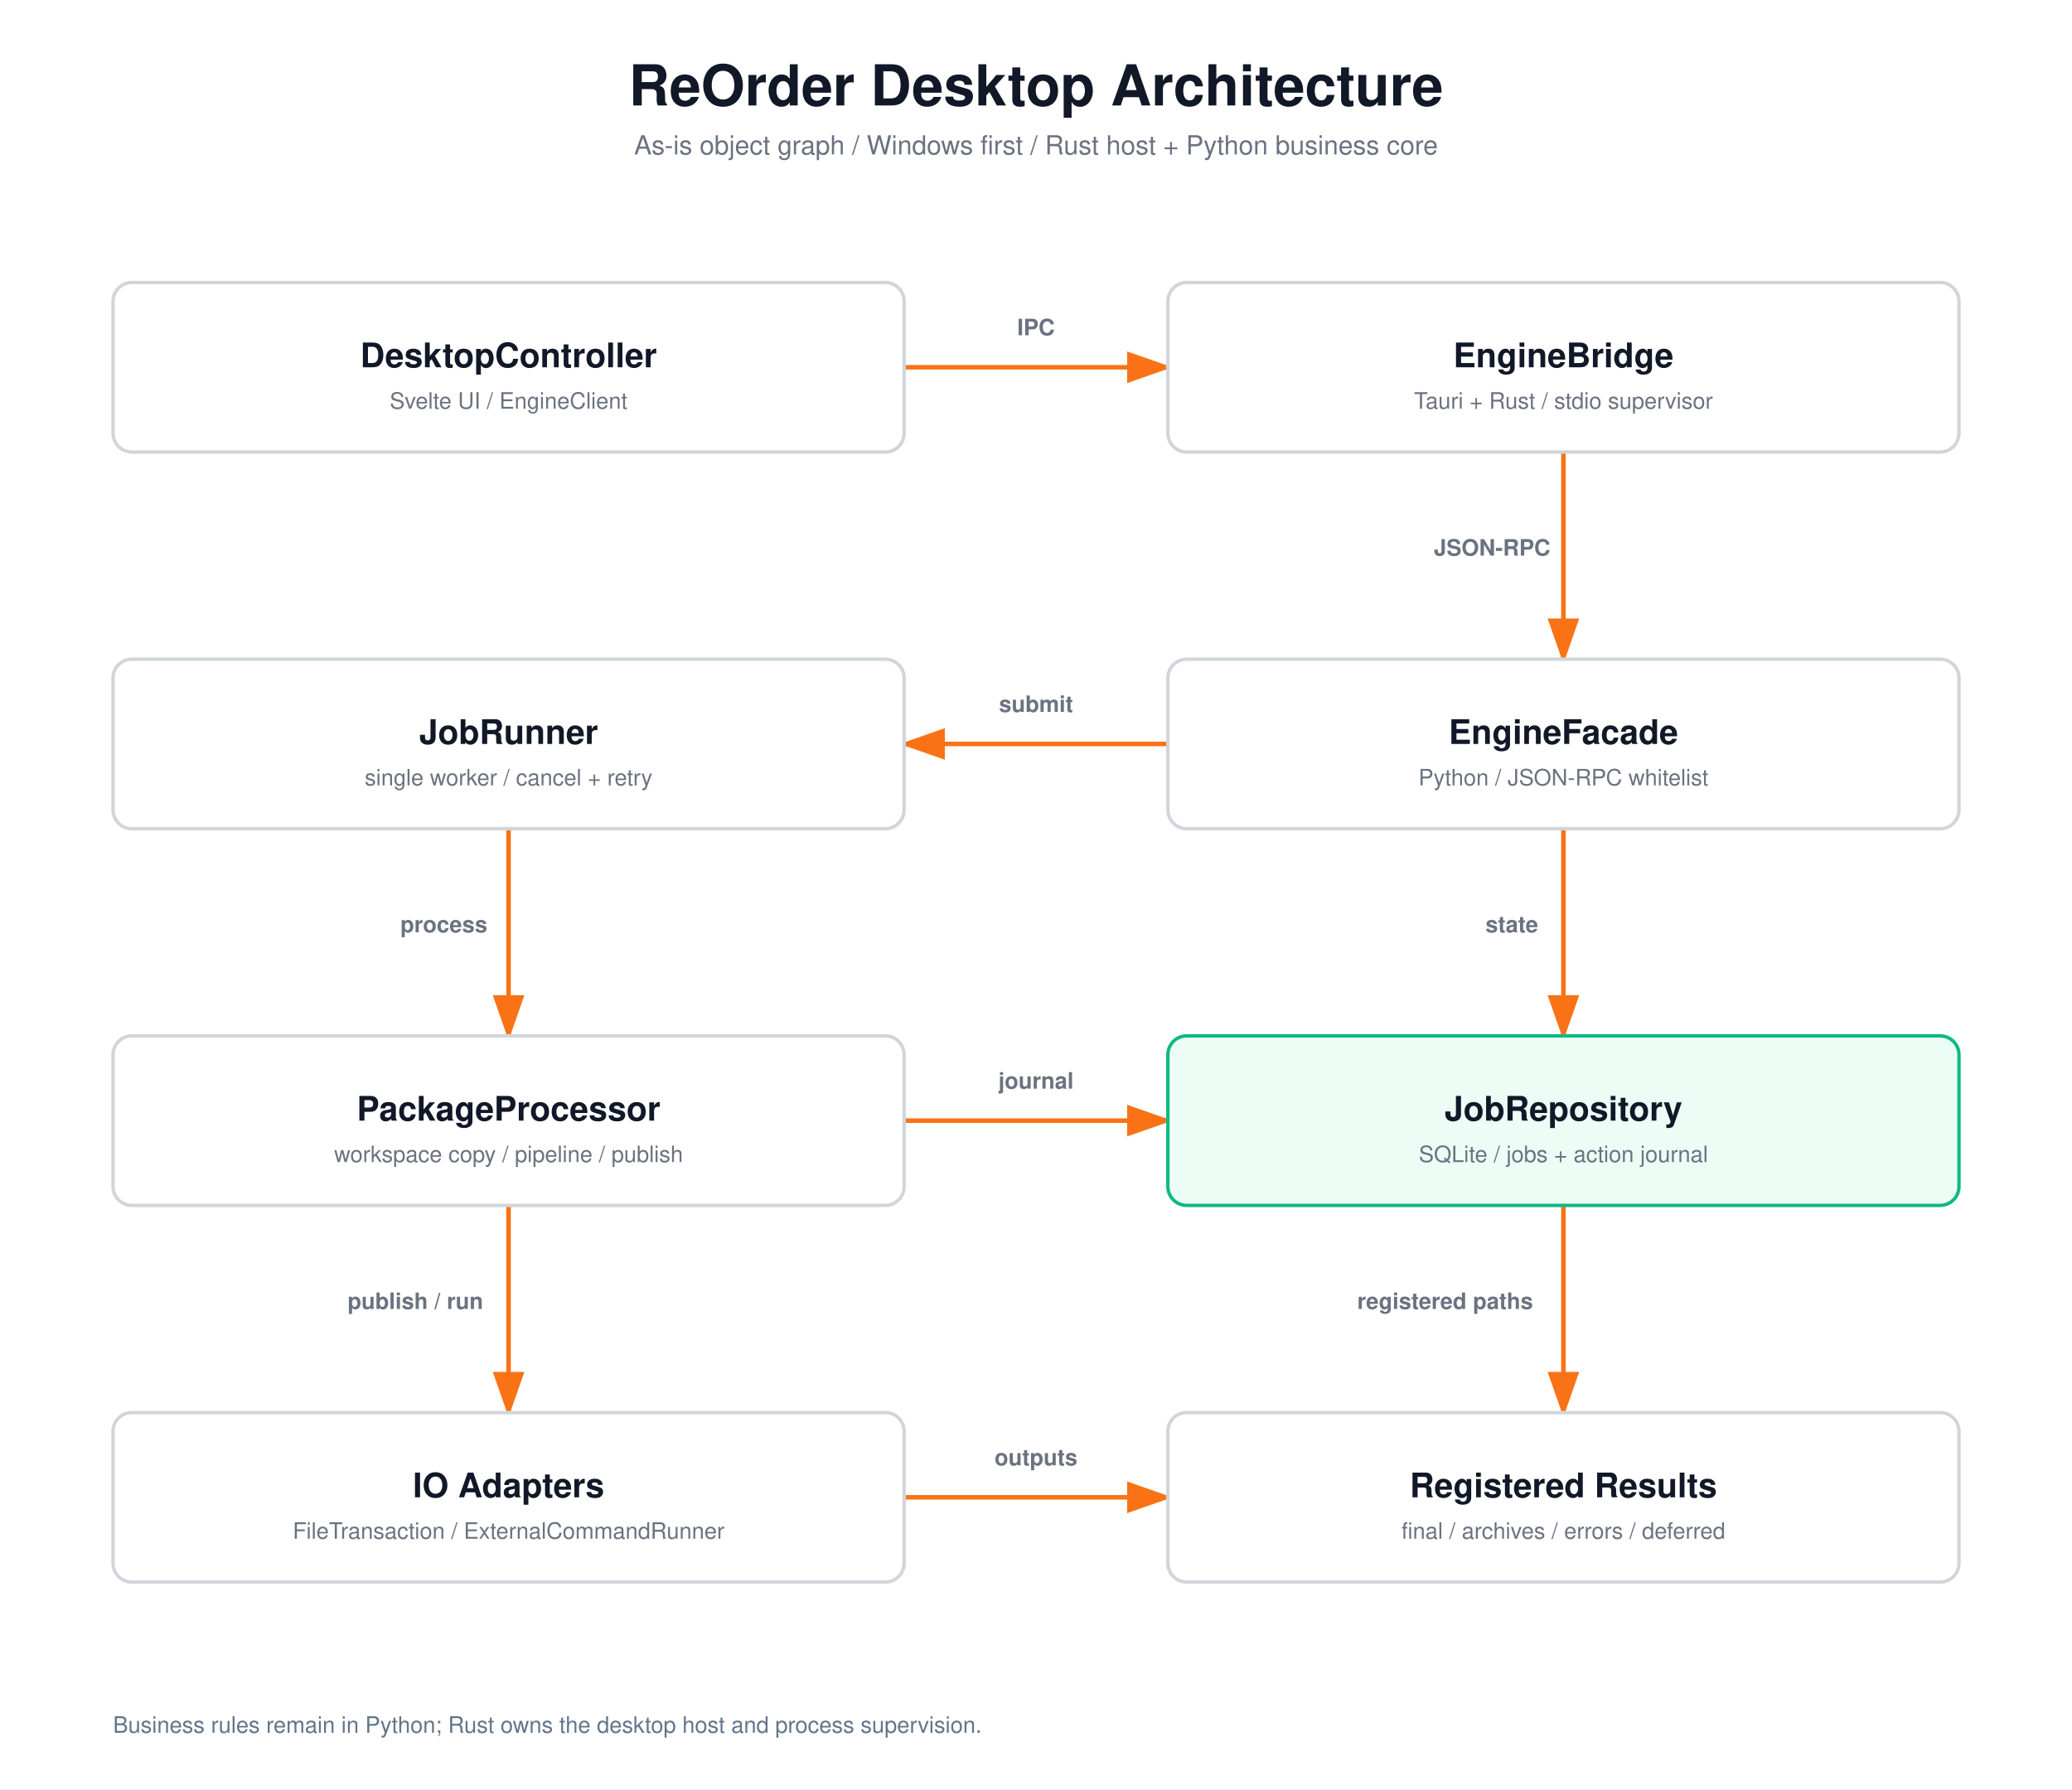
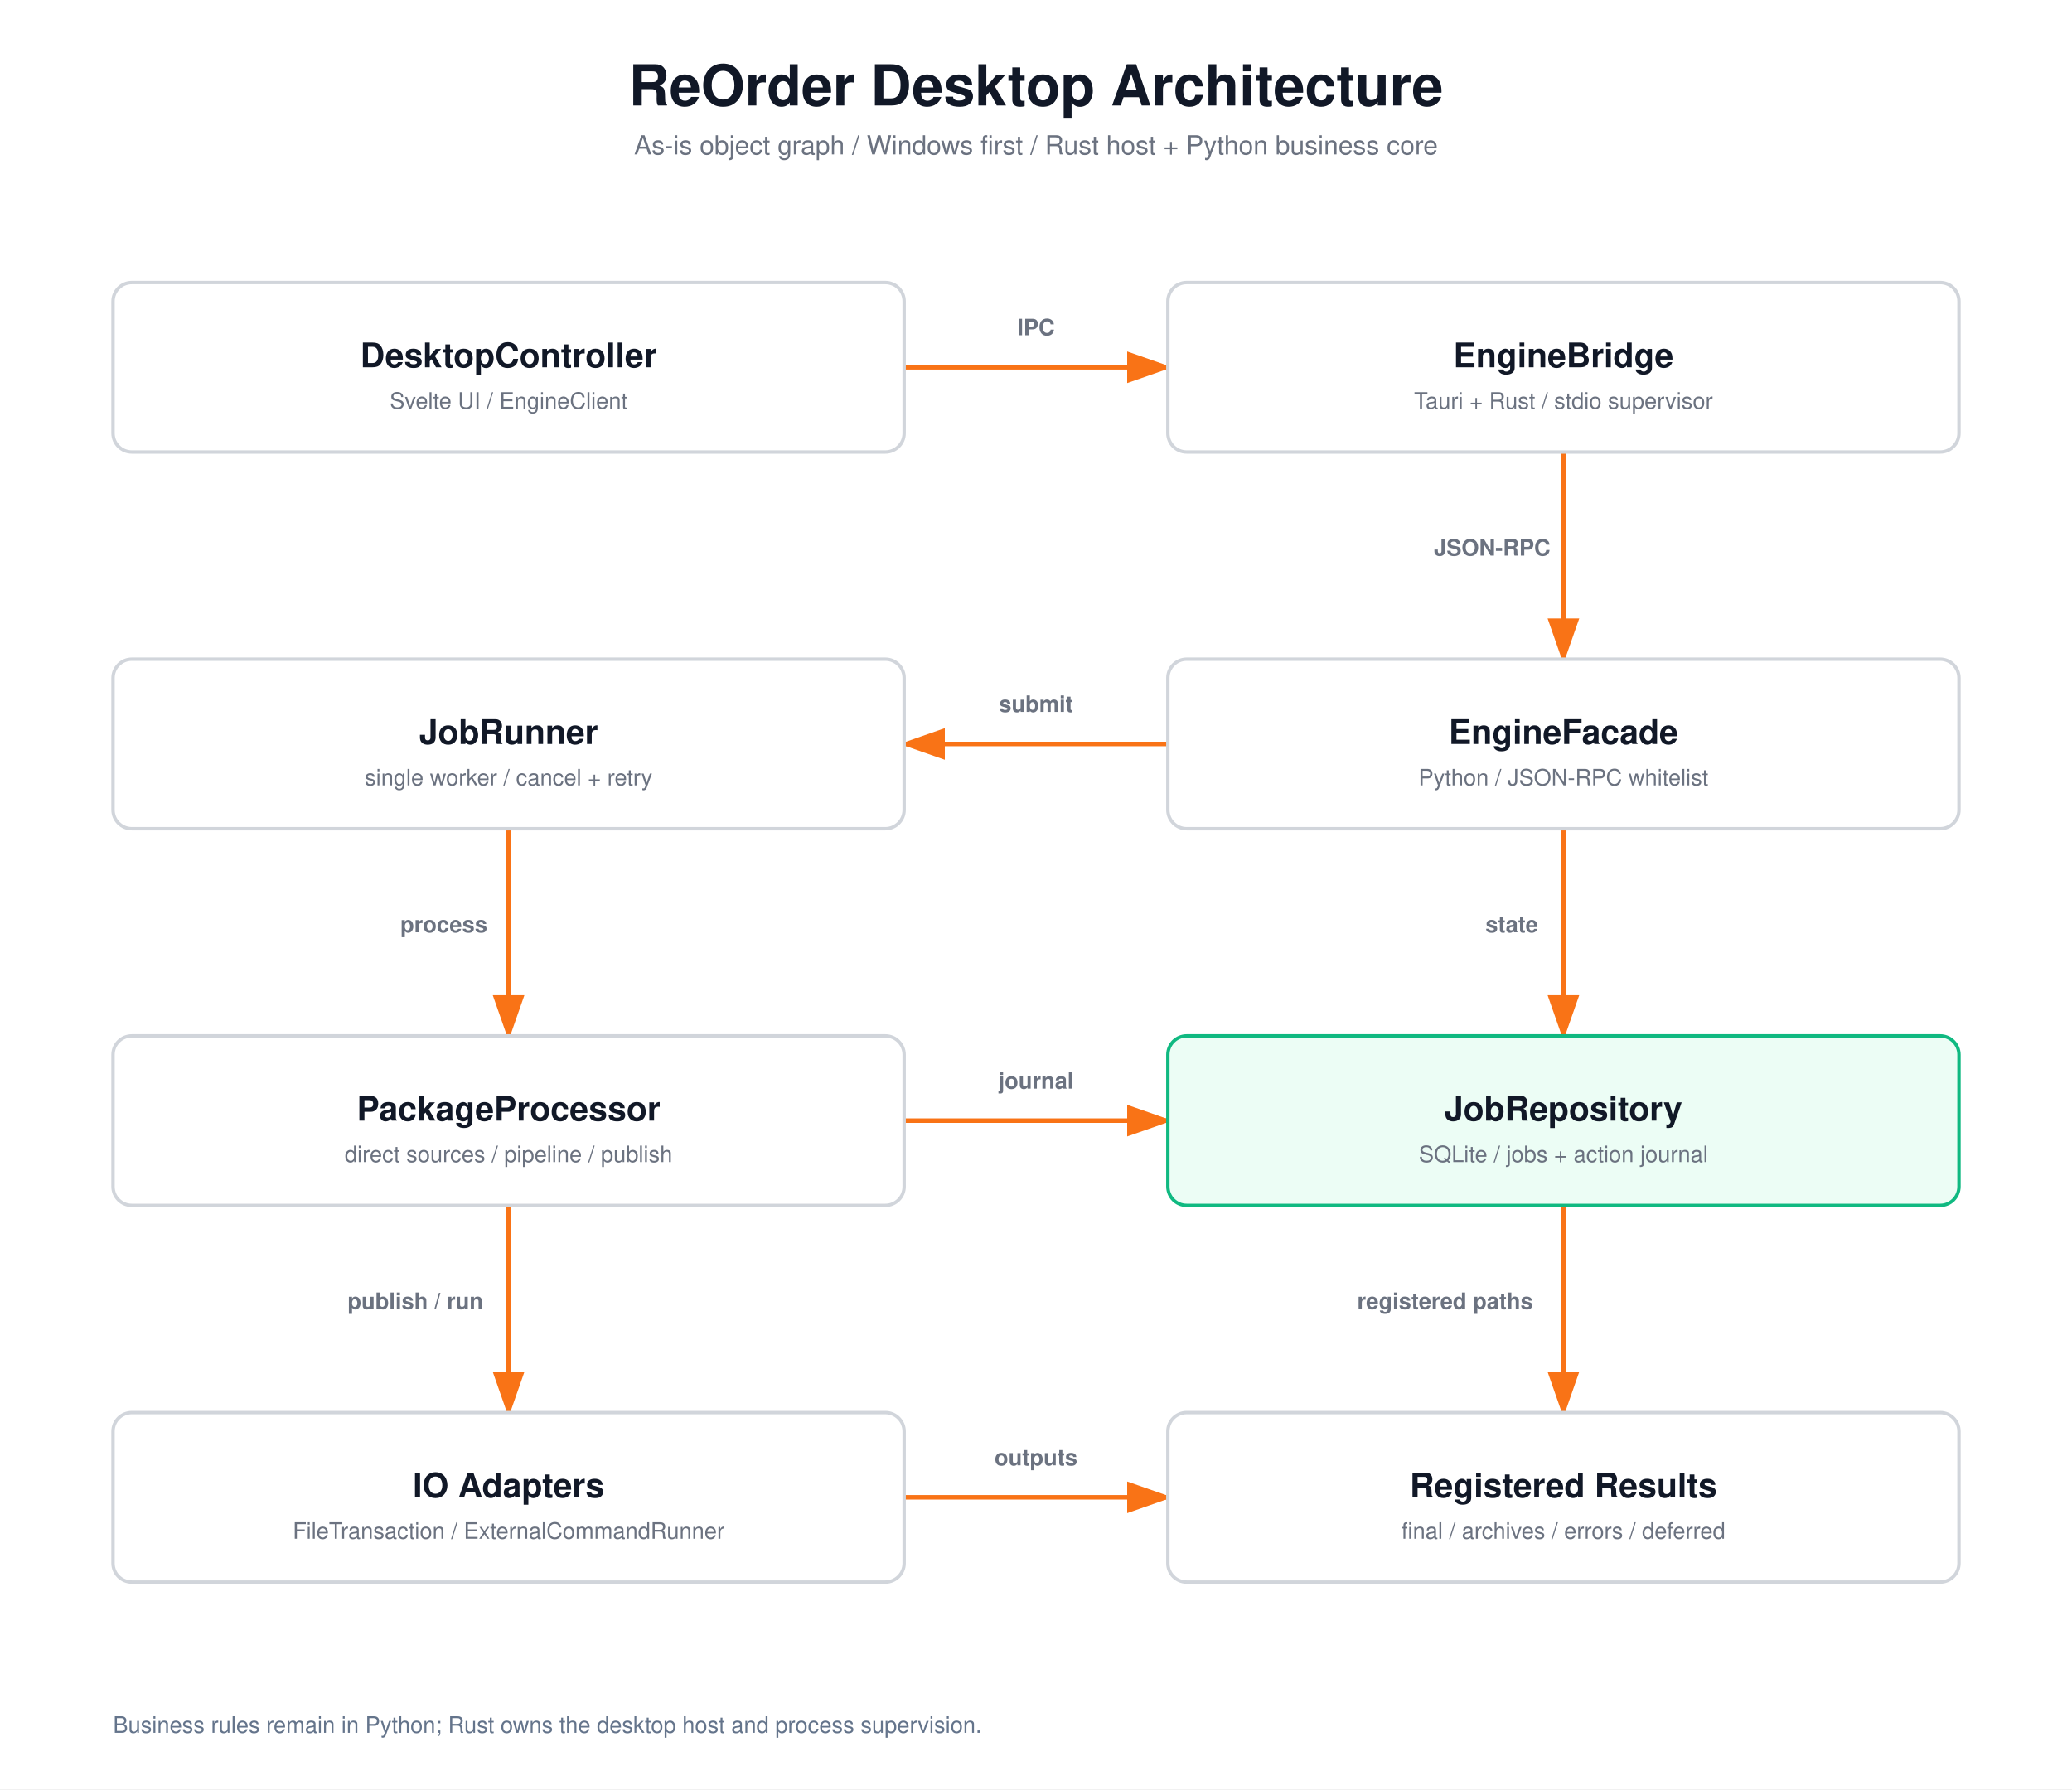
<svg xmlns="http://www.w3.org/2000/svg" viewBox="0 0 1100 950" width="1100" height="950" data-generator="fireworks-tech-graph" data-schema-version="1" data-text-metrics="heuristic-v1" data-style-id="1" data-visual-theme="Flat Icon" data-diagram-type="architecture" data-motion-scene="" data-semantic-profile="generic" data-semantic-valid="true" data-quality-profile="standard" data-max-bends-per-edge="12" data-max-total-bends="100" data-max-route-stretch="5.0" data-max-bridged-crossings="8" data-min-node-gap="0.0" data-min-container-gutter="0.0" data-min-label-clearance="2.0" data-min-segment-length="0.0">
  <defs>
    <marker id="arrowA" markerWidth="10" markerHeight="7" refX="9" refY="3.5" orient="auto">
      <polygon points="0 0, 10 3.5, 0 7" fill="#7c3aed" />
    </marker>
    <marker id="arrowB" markerWidth="10" markerHeight="7" refX="9" refY="3.5" orient="auto">
      <polygon points="0 0, 10 3.5, 0 7" fill="#10b981" />
    </marker>
    <marker id="arrowC" markerWidth="10" markerHeight="7" refX="9" refY="3.5" orient="auto">
      <polygon points="0 0, 10 3.5, 0 7" fill="#2563eb" />
    </marker>
    <marker id="arrowE" markerWidth="10" markerHeight="7" refX="9" refY="3.5" orient="auto">
      <polygon points="0 0, 10 3.5, 0 7" fill="#f97316" />
    </marker>
    <marker id="arrowF" markerWidth="10" markerHeight="7" refX="9" refY="3.5" orient="auto">
      <polygon points="0 0, 10 3.5, 0 7" fill="#7c3aed" />
    </marker>
    <marker id="arrowG" markerWidth="10" markerHeight="7" refX="9" refY="3.5" orient="auto">
      <polygon points="0 0, 10 3.5, 0 7" fill="#ef4444" />
    </marker>
    <marker id="arrowH" markerWidth="10" markerHeight="7" refX="9" refY="3.5" orient="auto">
      <polygon points="0 0, 10 3.5, 0 7" fill="#6b7280" />
    </marker>
    <filter id="shadowSoft" x="-20%" y="-20%" width="140%" height="160%">
      <feDropShadow dx="0" dy="3" stdDeviation="6" flood-color="#0f172a" flood-opacity="0.12" />
    </filter>
    <filter id="shadowGlass" x="-20%" y="-20%" width="140%" height="160%">
      <feDropShadow dx="0" dy="10" stdDeviation="16" flood-color="#020617" flood-opacity="0.28" />
    </filter>
    <style>
    text { font-family: 'Helvetica Neue', Helvetica, Arial, 'PingFang SC', 'Noto Sans CJK SC', 'Microsoft YaHei', 'Microsoft JhengHei', 'SimHei', sans-serif; }
    .title { font-size: 30px; font-weight: 700; fill: #111827; }
    .subtitle { font-size: 14px; font-weight: 500; fill: #6b7280; }
    .section { font-size: 13px; font-weight: 700; fill: #2563eb; letter-spacing: 1.4px; }
    .section-sub { font-size: 12px; font-weight: 500; fill: #64748b; }
    .node-title { font-weight: 700; fill: #111827; }
    .node-sub { font-weight: 500; fill: #6b7280; }
    .node-type { font-size: 12px; font-weight: 700; fill: #64748b; letter-spacing: 0.08em; }
    .arrow-label { font-size: 12px; font-weight: 600; fill: #6b7280; }
    .legend { font-size: 12px; font-weight: 500; fill: #6b7280; }
    .footnote { font-size: 12px; font-weight: 500; fill: #64748b; }
    .metric-label { font-size: 8.5px; font-weight: 700; fill: #64748b; text-transform: uppercase; }
    .metric-value { font-size: 9.5px; font-weight: 700; fill: #111827; }
    </style>
  </defs>
  <rect data-graph-role="background" width="1100.0" height="950.0" fill="#ffffff" />
  <text x="550.0" y="56" text-anchor="middle" class="title">ReOrder Desktop Architecture</text>
  <text x="550.0" y="82" text-anchor="middle" class="subtitle">As-is object graph / Windows first / Rust host + Python business core</text>
  <path id="invoke" data-graph-role="edge" data-edge-id="invoke" data-source="ui" data-target="host" data-edge-kind="flow" data-topic-id="" data-flow="data" data-motion-role="" data-motion-stage="" data-motion-order="" data-protocol="" data-via="" data-critical-path-id="" data-critical-hop="" data-critical-hops="" data-critical="false" data-bends="0" data-route-stretch="1.0" data-bridges="" d="M 480,195 L 620,195" fill="none" stroke="#f97316" stroke-width="2.4" stroke-linecap="round" stroke-linejoin="round" marker-end="url(#arrowE)" />
  <path id="rpc" data-graph-role="edge" data-edge-id="rpc" data-source="host" data-target="facade" data-edge-kind="flow" data-topic-id="" data-flow="data" data-motion-role="" data-motion-stage="" data-motion-order="" data-protocol="" data-via="" data-critical-path-id="" data-critical-hop="" data-critical-hops="" data-critical="false" data-bends="0" data-route-stretch="1.0" data-bridges="" d="M 830,240 L 830,350" fill="none" stroke="#f97316" stroke-width="2.4" stroke-linecap="round" stroke-linejoin="round" marker-end="url(#arrowE)" />
  <path id="queue" data-graph-role="edge" data-edge-id="queue" data-source="facade" data-target="jobs" data-edge-kind="flow" data-topic-id="" data-flow="data" data-motion-role="" data-motion-stage="" data-motion-order="" data-protocol="" data-via="" data-critical-path-id="" data-critical-hop="" data-critical-hops="" data-critical="false" data-bends="0" data-route-stretch="1.0" data-bridges="" d="M 620,395 L 480,395" fill="none" stroke="#f97316" stroke-width="2.4" stroke-linecap="round" stroke-linejoin="round" marker-end="url(#arrowE)" />
  <path id="process" data-graph-role="edge" data-edge-id="process" data-source="jobs" data-target="processor" data-edge-kind="flow" data-topic-id="" data-flow="data" data-motion-role="" data-motion-stage="" data-motion-order="" data-protocol="" data-via="" data-critical-path-id="" data-critical-hop="" data-critical-hops="" data-critical="false" data-bends="0" data-route-stretch="1.0" data-bridges="" d="M 270,440 L 270,550" fill="none" stroke="#f97316" stroke-width="2.4" stroke-linecap="round" stroke-linejoin="round" marker-end="url(#arrowE)" />
  <path id="state" data-graph-role="edge" data-edge-id="state" data-source="facade" data-target="store" data-edge-kind="flow" data-topic-id="" data-flow="data" data-motion-role="" data-motion-stage="" data-motion-order="" data-protocol="" data-via="" data-critical-path-id="" data-critical-hop="" data-critical-hops="" data-critical="false" data-bends="0" data-route-stretch="1.0" data-bridges="" d="M 830,440 L 830,550" fill="none" stroke="#f97316" stroke-width="2.4" stroke-linecap="round" stroke-linejoin="round" marker-end="url(#arrowE)" />
  <path id="journal" data-graph-role="edge" data-edge-id="journal" data-source="processor" data-target="store" data-edge-kind="flow" data-topic-id="" data-flow="data" data-motion-role="" data-motion-stage="" data-motion-order="" data-protocol="" data-via="" data-critical-path-id="" data-critical-hop="" data-critical-hops="" data-critical="false" data-bends="0" data-route-stretch="1.0" data-bridges="" d="M 480,595 L 620,595" fill="none" stroke="#f97316" stroke-width="2.4" stroke-linecap="round" stroke-linejoin="round" marker-end="url(#arrowE)" />
  <path id="native" data-graph-role="edge" data-edge-id="native" data-source="processor" data-target="tools" data-edge-kind="flow" data-topic-id="" data-flow="data" data-motion-role="" data-motion-stage="" data-motion-order="" data-protocol="" data-via="" data-critical-path-id="" data-critical-hop="" data-critical-hops="" data-critical="false" data-bends="0" data-route-stretch="1.0" data-bridges="" d="M 270,640 L 270,750" fill="none" stroke="#f97316" stroke-width="2.4" stroke-linecap="round" stroke-linejoin="round" marker-end="url(#arrowE)" />
  <path id="publish" data-graph-role="edge" data-edge-id="publish" data-source="tools" data-target="results" data-edge-kind="flow" data-topic-id="" data-flow="data" data-motion-role="" data-motion-stage="" data-motion-order="" data-protocol="" data-via="" data-critical-path-id="" data-critical-hop="" data-critical-hops="" data-critical="false" data-bends="0" data-route-stretch="1.0" data-bridges="" d="M 480,795 L 620,795" fill="none" stroke="#f97316" stroke-width="2.4" stroke-linecap="round" stroke-linejoin="round" marker-end="url(#arrowE)" />
  <path id="query" data-graph-role="edge" data-edge-id="query" data-source="store" data-target="results" data-edge-kind="flow" data-topic-id="" data-flow="data" data-motion-role="" data-motion-stage="" data-motion-order="" data-protocol="" data-via="" data-critical-path-id="" data-critical-hop="" data-critical-hops="" data-critical="false" data-bends="0" data-route-stretch="1.0" data-bridges="" d="M 830,640 L 830,750" fill="none" stroke="#f97316" stroke-width="2.4" stroke-linecap="round" stroke-linejoin="round" marker-end="url(#arrowE)" />
  <g id="node-ui" data-graph-role="node" data-node-id="ui" data-semantic-role="rect" data-motion-role="" data-motion-stage="" data-motion-order="" data-parent="" data-deployment-id="" data-topic-id="" data-span-id="" data-station-order="" data-status="" data-start-ms="" data-duration-ms="" data-parent-span="" data-graph-bounds="60,150,480,240">
    <rect x="60.0" y="150.0" width="420.0" height="90.0" rx="10.0" fill="#ffffff" stroke="#d1d5db" stroke-width="1.8" />
    <text data-text-role="title" data-full-text="DesktopController" data-text-max-width="396.0" x="270.0" y="195.0" text-anchor="middle" class="node-title" font-size="18">DesktopController</text>
    <text data-text-role="subtitle" data-full-text="Svelte UI / EngineClient" data-text-max-width="396.0" x="270.0" y="217.0" text-anchor="middle" class="node-sub" font-size="12">Svelte UI / EngineClient</text>
  </g>
  <g id="node-host" data-graph-role="node" data-node-id="host" data-semantic-role="rect" data-motion-role="" data-motion-stage="" data-motion-order="" data-parent="" data-deployment-id="" data-topic-id="" data-span-id="" data-station-order="" data-status="" data-start-ms="" data-duration-ms="" data-parent-span="" data-graph-bounds="620,150,1040,240">
    <rect x="620.0" y="150.0" width="420.0" height="90.0" rx="10.0" fill="#ffffff" stroke="#d1d5db" stroke-width="1.8" />
    <text data-text-role="title" data-full-text="EngineBridge" data-text-max-width="396.0" x="830.0" y="195.0" text-anchor="middle" class="node-title" font-size="18">EngineBridge</text>
    <text data-text-role="subtitle" data-full-text="Tauri + Rust / stdio supervisor" data-text-max-width="396.0" x="830.0" y="217.0" text-anchor="middle" class="node-sub" font-size="12">Tauri + Rust / stdio supervisor</text>
  </g>
  <g id="node-jobs" data-graph-role="node" data-node-id="jobs" data-semantic-role="rect" data-motion-role="" data-motion-stage="" data-motion-order="" data-parent="" data-deployment-id="" data-topic-id="" data-span-id="" data-station-order="" data-status="" data-start-ms="" data-duration-ms="" data-parent-span="" data-graph-bounds="60,350,480,440">
    <rect x="60.0" y="350.0" width="420.0" height="90.0" rx="10.0" fill="#ffffff" stroke="#d1d5db" stroke-width="1.8" />
    <text data-text-role="title" data-full-text="JobRunner" data-text-max-width="396.0" x="270.0" y="395.0" text-anchor="middle" class="node-title" font-size="18">JobRunner</text>
    <text data-text-role="subtitle" data-full-text="single worker / cancel + retry" data-text-max-width="396.0" x="270.0" y="417.0" text-anchor="middle" class="node-sub" font-size="12">single worker / cancel + retry</text>
  </g>
  <g id="node-facade" data-graph-role="node" data-node-id="facade" data-semantic-role="rect" data-motion-role="" data-motion-stage="" data-motion-order="" data-parent="" data-deployment-id="" data-topic-id="" data-span-id="" data-station-order="" data-status="" data-start-ms="" data-duration-ms="" data-parent-span="" data-graph-bounds="620,350,1040,440">
    <rect x="620.0" y="350.0" width="420.0" height="90.0" rx="10.0" fill="#ffffff" stroke="#d1d5db" stroke-width="1.8" />
    <text data-text-role="title" data-full-text="EngineFacade" data-text-max-width="396.0" x="830.0" y="395.0" text-anchor="middle" class="node-title" font-size="18">EngineFacade</text>
    <text data-text-role="subtitle" data-full-text="Python / JSON-RPC whitelist" data-text-max-width="396.0" x="830.0" y="417.0" text-anchor="middle" class="node-sub" font-size="12">Python / JSON-RPC whitelist</text>
  </g>
  <g id="node-processor" data-graph-role="node" data-node-id="processor" data-semantic-role="rect" data-motion-role="" data-motion-stage="" data-motion-order="" data-parent="" data-deployment-id="" data-topic-id="" data-span-id="" data-station-order="" data-status="" data-start-ms="" data-duration-ms="" data-parent-span="" data-graph-bounds="60,550,480,640">
    <rect x="60.0" y="550.0" width="420.0" height="90.0" rx="10.0" fill="#ffffff" stroke="#d1d5db" stroke-width="1.8" />
    <text data-text-role="title" data-full-text="PackageProcessor" data-text-max-width="396.0" x="270.0" y="595.0" text-anchor="middle" class="node-title" font-size="18">PackageProcessor</text>
-     <text data-text-role="subtitle" data-full-text="workspace copy / pipeline / publish" data-text-max-width="396.0" x="270.0" y="617.0" text-anchor="middle" class="node-sub" font-size="12">workspace copy / pipeline / publish</text>
+     <text data-text-role="subtitle" data-full-text="direct sources / pipeline / publish" data-text-max-width="396.0" x="270.0" y="617.0" text-anchor="middle" class="node-sub" font-size="12">direct sources / pipeline / publish</text>
  </g>
  <g id="node-store" data-graph-role="node" data-node-id="store" data-semantic-role="rect" data-motion-role="" data-motion-stage="" data-motion-order="" data-parent="" data-deployment-id="" data-topic-id="" data-span-id="" data-station-order="" data-status="" data-start-ms="" data-duration-ms="" data-parent-span="" data-graph-bounds="620,550,1040,640">
    <rect x="620.0" y="550.0" width="420.0" height="90.0" rx="10.0" fill="#ecfdf5" stroke="#10b981" stroke-width="1.8" />
    <text data-text-role="title" data-full-text="JobRepository" data-text-max-width="396.0" x="830.0" y="595.0" text-anchor="middle" class="node-title" font-size="18">JobRepository</text>
    <text data-text-role="subtitle" data-full-text="SQLite / jobs + action journal" data-text-max-width="396.0" x="830.0" y="617.0" text-anchor="middle" class="node-sub" font-size="12">SQLite / jobs + action journal</text>
  </g>
  <g id="node-tools" data-graph-role="node" data-node-id="tools" data-semantic-role="rect" data-motion-role="" data-motion-stage="" data-motion-order="" data-parent="" data-deployment-id="" data-topic-id="" data-span-id="" data-station-order="" data-status="" data-start-ms="" data-duration-ms="" data-parent-span="" data-graph-bounds="60,750,480,840">
    <rect x="60.0" y="750.0" width="420.0" height="90.0" rx="10.0" fill="#ffffff" stroke="#d1d5db" stroke-width="1.8" />
    <text data-text-role="title" data-full-text="IO Adapters" data-text-max-width="396.0" x="270.0" y="795.0" text-anchor="middle" class="node-title" font-size="18">IO Adapters</text>
    <text data-text-role="subtitle" data-full-text="FileTransaction / ExternalCommandRunner" data-text-max-width="396.0" x="270.0" y="817.0" text-anchor="middle" class="node-sub" font-size="12">FileTransaction / ExternalCommandRunner</text>
  </g>
  <g id="node-results" data-graph-role="node" data-node-id="results" data-semantic-role="rect" data-motion-role="" data-motion-stage="" data-motion-order="" data-parent="" data-deployment-id="" data-topic-id="" data-span-id="" data-station-order="" data-status="" data-start-ms="" data-duration-ms="" data-parent-span="" data-graph-bounds="620,750,1040,840">
    <rect x="620.0" y="750.0" width="420.0" height="90.0" rx="10.0" fill="#ffffff" stroke="#d1d5db" stroke-width="1.8" />
    <text data-text-role="title" data-full-text="Registered Results" data-text-max-width="396.0" x="830.0" y="795.0" text-anchor="middle" class="node-title" font-size="18">Registered Results</text>
    <text data-text-role="subtitle" data-full-text="final / archives / errors / deferred" data-text-max-width="396.0" x="830.0" y="817.0" text-anchor="middle" class="node-sub" font-size="12">final / archives / errors / deferred</text>
  </g>
  <g id="invoke-label" data-graph-role="label" data-owner="invoke" data-graph-bounds="532,164,568,184">
    <rect x="532.0" y="164.0" width="36.0" height="20" rx="6" fill="#ffffff" opacity="0.94" />
    <text x="550.0" y="178.0" text-anchor="middle" class="arrow-label">IPC</text>
  </g>
  <g id="rpc-label" data-graph-role="label" data-owner="rpc" data-graph-bounds="757.32,281,827,301">
    <rect x="757.32" y="281.0" width="69.68" height="20" rx="6" fill="#ffffff" opacity="0.94" />
    <text x="792.16" y="295.0" text-anchor="middle" class="arrow-label">JSON-RPC</text>
  </g>
  <g id="queue-label" data-graph-role="label" data-owner="queue" data-graph-bounds="523.68,364,576.32,384">
    <rect x="523.68" y="364.0" width="52.64" height="20" rx="6" fill="#ffffff" opacity="0.94" />
    <text x="550.0" y="378.0" text-anchor="middle" class="arrow-label">submit</text>
  </g>
  <g id="process-label" data-graph-role="label" data-owner="process" data-graph-bounds="204.28,481,267,501">
    <rect x="204.28" y="481.0" width="62.72" height="20" rx="6" fill="#ffffff" opacity="0.94" />
    <text x="235.64" y="495.0" text-anchor="middle" class="arrow-label">process</text>
  </g>
  <g id="state-label" data-graph-role="label" data-owner="state" data-graph-bounds="778.2,481,827,501">
    <rect x="778.2" y="481.0" width="48.8" height="20" rx="6" fill="#ffffff" opacity="0.94" />
    <text x="802.6" y="495.0" text-anchor="middle" class="arrow-label">state</text>
  </g>
  <g id="journal-label" data-graph-role="label" data-owner="journal" data-graph-bounds="520.2,564,579.8,584">
    <rect x="520.2" y="564.0" width="59.6" height="20" rx="6" fill="#ffffff" opacity="0.94" />
    <text x="550.0" y="578.0" text-anchor="middle" class="arrow-label">journal</text>
  </g>
  <g id="native-label" data-graph-role="label" data-owner="native" data-graph-bounds="174.04,681,267,701">
    <rect x="174.04" y="681.0" width="92.96" height="20" rx="6" fill="#ffffff" opacity="0.94" />
    <text x="220.52" y="695.0" text-anchor="middle" class="arrow-label">publish / run</text>
  </g>
  <g id="publish-label" data-graph-role="label" data-owner="publish" data-graph-bounds="518.64,764,581.36,784">
    <rect x="518.64" y="764.0" width="62.72" height="20" rx="6" fill="#ffffff" opacity="0.94" />
    <text x="550.0" y="778.0" text-anchor="middle" class="arrow-label">outputs</text>
  </g>
  <g id="query-label" data-graph-role="label" data-owner="query" data-graph-bounds="707.4,681,827,701">
    <rect x="707.4" y="681.0" width="119.6" height="20" rx="6" fill="#ffffff" opacity="0.94" />
    <text x="767.2" y="695.0" text-anchor="middle" class="arrow-label">registered paths</text>
  </g>
  <g id="footer" data-graph-role="reserved" data-graph-bounds="60,908,648,924">
    <text x="60.0" y="920.0" class="footnote">Business rules remain in Python; Rust owns the desktop host and process supervision.</text>
  </g>
</svg>
